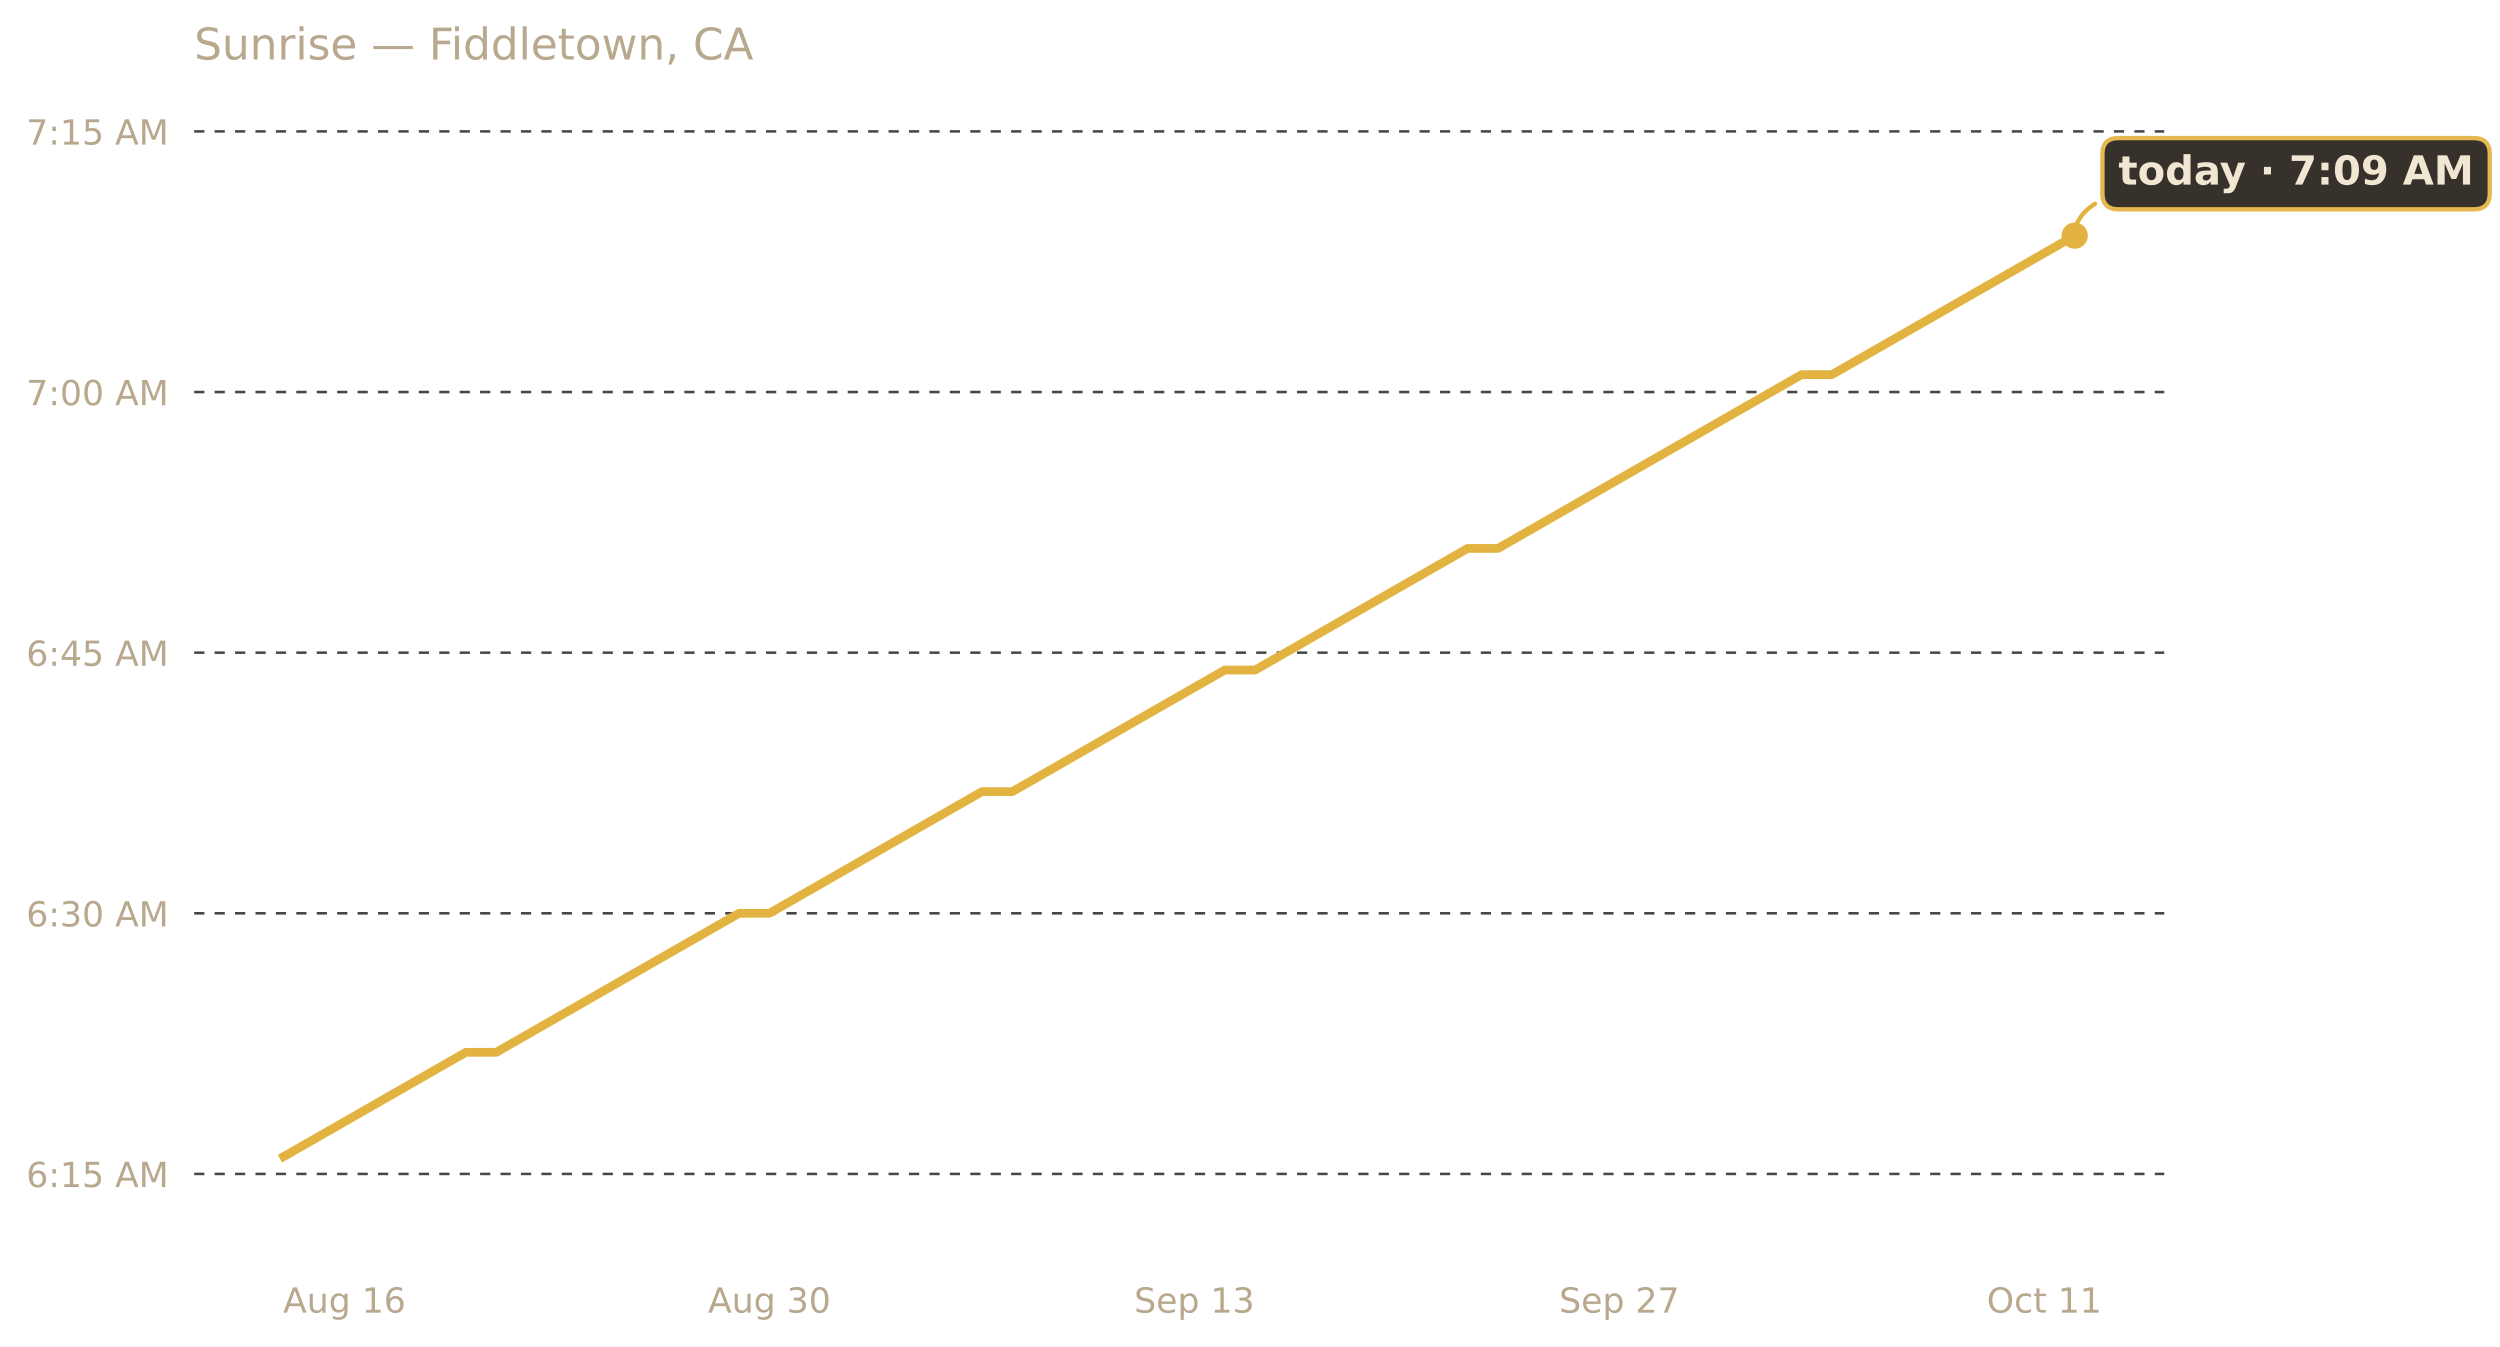
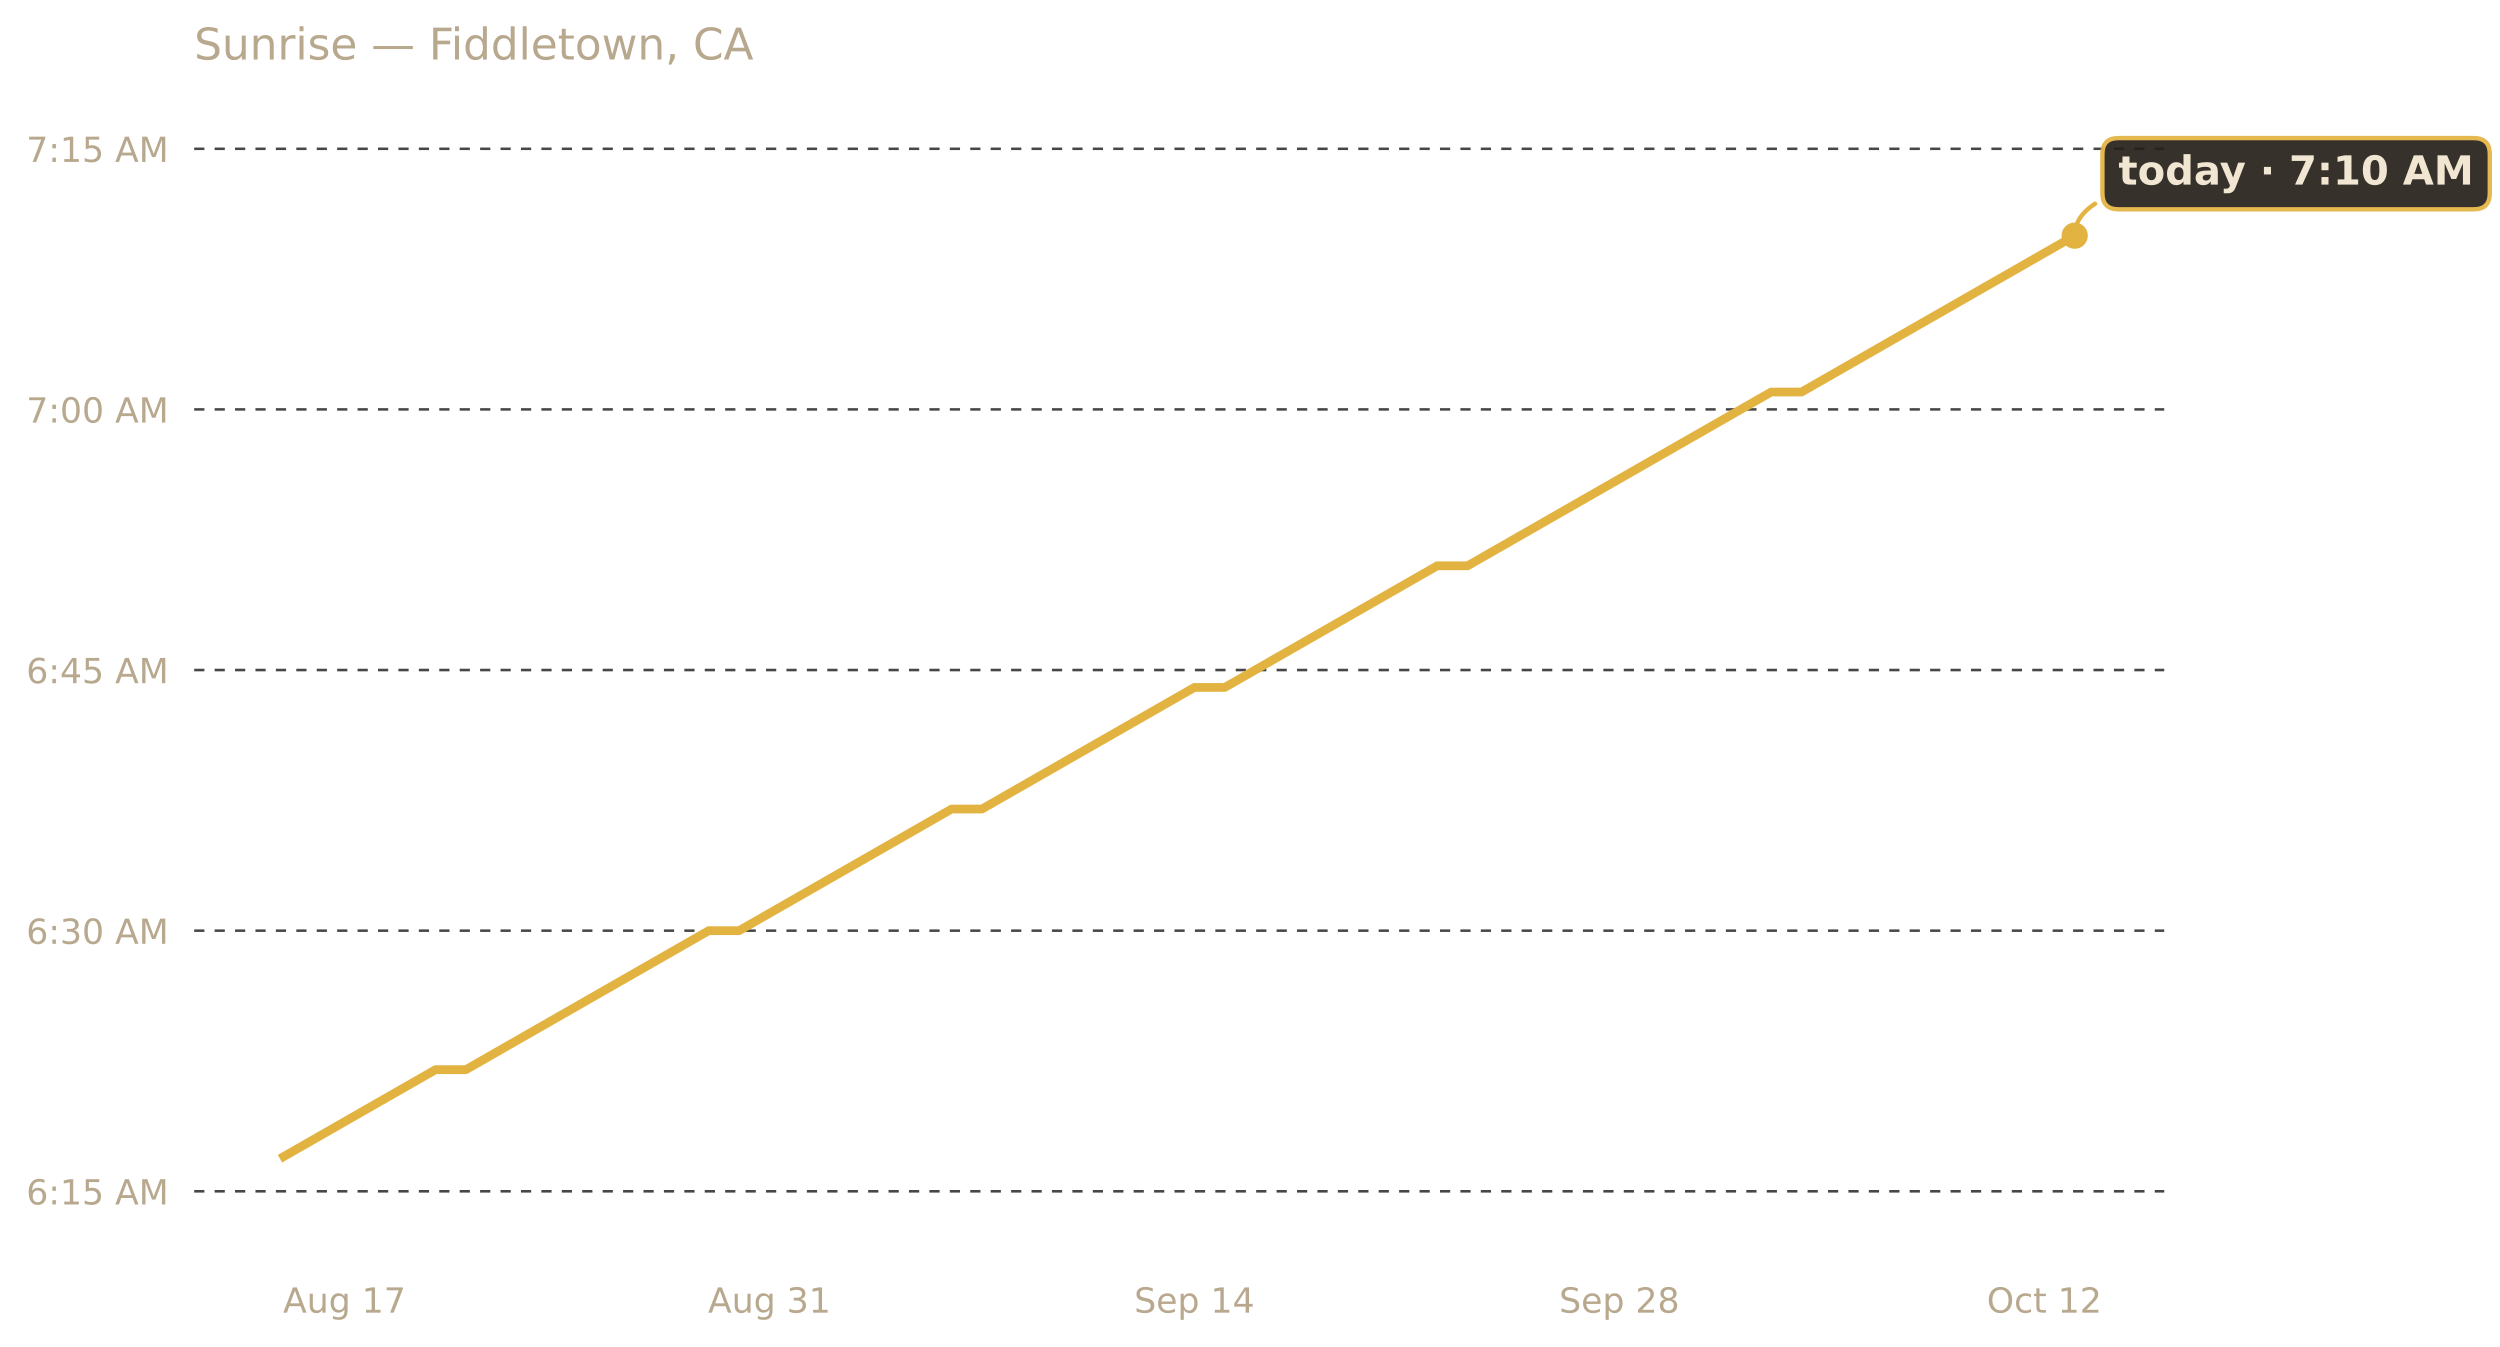
<svg xmlns="http://www.w3.org/2000/svg" xmlns:xlink="http://www.w3.org/1999/xlink" width="685.516pt" height="369.112pt" viewBox="0 0 685.516 369.112" version="1.1">
  <defs>
    <style type="text/css">*{stroke-linejoin: round; stroke-linecap: butt}</style>
  </defs>
  <g id="figure_1">
    <g id="patch_1">
      <path d="M 0 369.112  L 685.516 369.112  L 685.516 0  L 0 0  L 0 369.112  z " style="fill: none; opacity: 0" />
    </g>
    <g id="axes_1">
      <g id="patch_2">
        <path d="M 53.248 345.718  L 593.447 345.718  L 593.447 30.318  L 53.248 30.318  L 53.248 345.718  z " style="fill: none" />
      </g>
      <g id="matplotlib.axis_1">
        <g id="xtick_1">
          <g id="text_1">
            <g style="fill: #b8a88e" transform="translate(77.62049 359.9366) scale(0.095 -0.095)">
              <defs>
                <path id="DejaVuSans-41" d="M 2188 4044  L 1331 1722  L 3047 1722  L 2188 4044  z M 1831 4666  L 2547 4666  L 4325 0  L 3669 0  L 3244 1197  L 1141 1197  L 716 0  L 50 0  L 1831 4666  z " transform="scale(0.015625)" />
                <path id="DejaVuSans-75" d="M 544 1381  L 544 3500  L 1119 3500  L 1119 1403  Q 1119 906 1312 657  Q 1506 409 1894 409  Q 2359 409 2629 706  Q 2900 1003 2900 1516  L 2900 3500  L 3475 3500  L 3475 0  L 2900 0  L 2900 538  Q 2691 219 2414 64  Q 2138 -91 1772 -91  Q 1169 -91 856 284  Q 544 659 544 1381  z M 1991 3584  L 1991 3584  z " transform="scale(0.015625)" />
                <path id="DejaVuSans-67" d="M 2906 1791  Q 2906 2416 2648 2759  Q 2391 3103 1925 3103  Q 1463 3103 1205 2759  Q 947 2416 947 1791  Q 947 1169 1205 825  Q 1463 481 1925 481  Q 2391 481 2648 825  Q 2906 1169 2906 1791  z M 3481 434  Q 3481 -459 3084 -895  Q 2688 -1331 1869 -1331  Q 1566 -1331 1297 -1286  Q 1028 -1241 775 -1147  L 775 -588  Q 1028 -725 1275 -790  Q 1522 -856 1778 -856  Q 2344 -856 2625 -561  Q 2906 -266 2906 331  L 2906 616  Q 2728 306 2450 153  Q 2172 0 1784 0  Q 1141 0 747 490  Q 353 981 353 1791  Q 353 2603 747 3093  Q 1141 3584 1784 3584  Q 2172 3584 2450 3431  Q 2728 3278 2906 2969  L 2906 3500  L 3481 3500  L 3481 434  z " transform="scale(0.015625)" />
                <path id="DejaVuSans-20" transform="scale(0.015625)" />
                <path id="DejaVuSans-31" d="M 794 531  L 1825 531  L 1825 4091  L 703 3866  L 703 4441  L 1819 4666  L 2450 4666  L 2450 531  L 3481 531  L 3481 0  L 794 0  L 794 531  z " transform="scale(0.015625)" />
-                 <path id="DejaVuSans-36" d="M 2113 2584  Q 1688 2584 1439 2293  Q 1191 2003 1191 1497  Q 1191 994 1439 701  Q 1688 409 2113 409  Q 2538 409 2786 701  Q 3034 994 3034 1497  Q 3034 2003 2786 2293  Q 2538 2584 2113 2584  z M 3366 4563  L 3366 3988  Q 3128 4100 2886 4159  Q 2644 4219 2406 4219  Q 1781 4219 1451 3797  Q 1122 3375 1075 2522  Q 1259 2794 1537 2939  Q 1816 3084 2150 3084  Q 2853 3084 3261 2657  Q 3669 2231 3669 1497  Q 3669 778 3244 343  Q 2819 -91 2113 -91  Q 1303 -91 875 529  Q 447 1150 447 2328  Q 447 3434 972 4092  Q 1497 4750 2381 4750  Q 2619 4750 2861 4703  Q 3103 4656 3366 4563  z " transform="scale(0.015625)" />
+                 <path id="DejaVuSans-37" d="M 525 4666  L 3525 4666  L 3525 4397  L 1831 0  L 1172 0  L 2766 4134  L 525 4134  L 525 4666  z " transform="scale(0.015625)" />
              </defs>
              <use xlink:href="#DejaVuSans-41" />
              <use xlink:href="#DejaVuSans-75" x="68.408" />
              <use xlink:href="#DejaVuSans-67" x="131.787" />
              <use xlink:href="#DejaVuSans-20" x="195.264" />
              <use xlink:href="#DejaVuSans-31" x="227.051" />
-               <use xlink:href="#DejaVuSans-36" x="290.674" />
+               <use xlink:href="#DejaVuSans-37" x="290.674" />
            </g>
          </g>
        </g>
        <g id="xtick_2">
          <g id="text_2">
            <g style="fill: #b8a88e" transform="translate(194.1503 359.9366) scale(0.095 -0.095)">
              <defs>
                <path id="DejaVuSans-33" d="M 2597 2516  Q 3050 2419 3304 2112  Q 3559 1806 3559 1356  Q 3559 666 3084 287  Q 2609 -91 1734 -91  Q 1441 -91 1130 -33  Q 819 25 488 141  L 488 750  Q 750 597 1062 519  Q 1375 441 1716 441  Q 2309 441 2620 675  Q 2931 909 2931 1356  Q 2931 1769 2642 2001  Q 2353 2234 1838 2234  L 1294 2234  L 1294 2753  L 1863 2753  Q 2328 2753 2575 2939  Q 2822 3125 2822 3475  Q 2822 3834 2567 4026  Q 2313 4219 1838 4219  Q 1578 4219 1281 4162  Q 984 4106 628 3988  L 628 4550  Q 988 4650 1302 4700  Q 1616 4750 1894 4750  Q 2613 4750 3031 4423  Q 3450 4097 3450 3541  Q 3450 3153 3228 2886  Q 3006 2619 2597 2516  z " transform="scale(0.015625)" />
-                 <path id="DejaVuSans-30" d="M 2034 4250  Q 1547 4250 1301 3770  Q 1056 3291 1056 2328  Q 1056 1369 1301 889  Q 1547 409 2034 409  Q 2525 409 2770 889  Q 3016 1369 3016 2328  Q 3016 3291 2770 3770  Q 2525 4250 2034 4250  z M 2034 4750  Q 2819 4750 3233 4129  Q 3647 3509 3647 2328  Q 3647 1150 3233 529  Q 2819 -91 2034 -91  Q 1250 -91 836 529  Q 422 1150 422 2328  Q 422 3509 836 4129  Q 1250 4750 2034 4750  z " transform="scale(0.015625)" />
              </defs>
              <use xlink:href="#DejaVuSans-41" />
              <use xlink:href="#DejaVuSans-75" x="68.408" />
              <use xlink:href="#DejaVuSans-67" x="131.787" />
              <use xlink:href="#DejaVuSans-20" x="195.264" />
              <use xlink:href="#DejaVuSans-33" x="227.051" />
-               <use xlink:href="#DejaVuSans-30" x="290.674" />
+               <use xlink:href="#DejaVuSans-31" x="290.674" />
            </g>
          </g>
        </g>
        <g id="xtick_3">
          <g id="text_3">
            <g style="fill: #b8a88e" transform="translate(311.0016 359.9366) scale(0.095 -0.095)">
              <defs>
                <path id="DejaVuSans-53" d="M 3425 4513  L 3425 3897  Q 3066 4069 2747 4153  Q 2428 4238 2131 4238  Q 1616 4238 1336 4038  Q 1056 3838 1056 3469  Q 1056 3159 1242 3001  Q 1428 2844 1947 2747  L 2328 2669  Q 3034 2534 3370 2195  Q 3706 1856 3706 1288  Q 3706 609 3251 259  Q 2797 -91 1919 -91  Q 1588 -91 1214 -16  Q 841 59 441 206  L 441 856  Q 825 641 1194 531  Q 1563 422 1919 422  Q 2459 422 2753 634  Q 3047 847 3047 1241  Q 3047 1584 2836 1778  Q 2625 1972 2144 2069  L 1759 2144  Q 1053 2284 737 2584  Q 422 2884 422 3419  Q 422 4038 858 4394  Q 1294 4750 2059 4750  Q 2388 4750 2728 4690  Q 3069 4631 3425 4513  z " transform="scale(0.015625)" />
                <path id="DejaVuSans-65" d="M 3597 1894  L 3597 1613  L 953 1613  Q 991 1019 1311 708  Q 1631 397 2203 397  Q 2534 397 2845 478  Q 3156 559 3463 722  L 3463 178  Q 3153 47 2828 -22  Q 2503 -91 2169 -91  Q 1331 -91 842 396  Q 353 884 353 1716  Q 353 2575 817 3079  Q 1281 3584 2069 3584  Q 2775 3584 3186 3129  Q 3597 2675 3597 1894  z M 3022 2063  Q 3016 2534 2758 2815  Q 2500 3097 2075 3097  Q 1594 3097 1305 2825  Q 1016 2553 972 2059  L 3022 2063  z " transform="scale(0.015625)" />
                <path id="DejaVuSans-70" d="M 1159 525  L 1159 -1331  L 581 -1331  L 581 3500  L 1159 3500  L 1159 2969  Q 1341 3281 1617 3432  Q 1894 3584 2278 3584  Q 2916 3584 3314 3078  Q 3713 2572 3713 1747  Q 3713 922 3314 415  Q 2916 -91 2278 -91  Q 1894 -91 1617 61  Q 1341 213 1159 525  z M 3116 1747  Q 3116 2381 2855 2742  Q 2594 3103 2138 3103  Q 1681 3103 1420 2742  Q 1159 2381 1159 1747  Q 1159 1113 1420 752  Q 1681 391 2138 391  Q 2594 391 2855 752  Q 3116 1113 3116 1747  z " transform="scale(0.015625)" />
+                 <path id="DejaVuSans-34" d="M 2419 4116  L 825 1625  L 2419 1625  L 2419 4116  z M 2253 4666  L 3047 4666  L 3047 1625  L 3713 1625  L 3713 1100  L 3047 1100  L 3047 0  L 2419 0  L 2419 1100  L 313 1100  L 313 1709  L 2253 4666  z " transform="scale(0.015625)" />
              </defs>
              <use xlink:href="#DejaVuSans-53" />
              <use xlink:href="#DejaVuSans-65" x="63.477" />
              <use xlink:href="#DejaVuSans-70" x="125" />
              <use xlink:href="#DejaVuSans-20" x="188.477" />
              <use xlink:href="#DejaVuSans-31" x="220.264" />
-               <use xlink:href="#DejaVuSans-33" x="283.887" />
+               <use xlink:href="#DejaVuSans-34" x="283.887" />
            </g>
          </g>
        </g>
        <g id="xtick_4">
          <g id="text_4">
            <g style="fill: #b8a88e" transform="translate(427.5314 359.9366) scale(0.095 -0.095)">
              <defs>
                <path id="DejaVuSans-32" d="M 1228 531  L 3431 531  L 3431 0  L 469 0  L 469 531  Q 828 903 1448 1529  Q 2069 2156 2228 2338  Q 2531 2678 2651 2914  Q 2772 3150 2772 3378  Q 2772 3750 2511 3984  Q 2250 4219 1831 4219  Q 1534 4219 1204 4116  Q 875 4013 500 3803  L 500 4441  Q 881 4594 1212 4672  Q 1544 4750 1819 4750  Q 2544 4750 2975 4387  Q 3406 4025 3406 3419  Q 3406 3131 3298 2873  Q 3191 2616 2906 2266  Q 2828 2175 2409 1742  Q 1991 1309 1228 531  z " transform="scale(0.015625)" />
-                 <path id="DejaVuSans-37" d="M 525 4666  L 3525 4666  L 3525 4397  L 1831 0  L 1172 0  L 2766 4134  L 525 4134  L 525 4666  z " transform="scale(0.015625)" />
+                 <path id="DejaVuSans-38" d="M 2034 2216  Q 1584 2216 1326 1975  Q 1069 1734 1069 1313  Q 1069 891 1326 650  Q 1584 409 2034 409  Q 2484 409 2743 651  Q 3003 894 3003 1313  Q 3003 1734 2745 1975  Q 2488 2216 2034 2216  z M 1403 2484  Q 997 2584 770 2862  Q 544 3141 544 3541  Q 544 4100 942 4425  Q 1341 4750 2034 4750  Q 2731 4750 3128 4425  Q 3525 4100 3525 3541  Q 3525 3141 3298 2862  Q 3072 2584 2669 2484  Q 3125 2378 3379 2068  Q 3634 1759 3634 1313  Q 3634 634 3220 271  Q 2806 -91 2034 -91  Q 1263 -91 848 271  Q 434 634 434 1313  Q 434 1759 690 2068  Q 947 2378 1403 2484  z M 1172 3481  Q 1172 3119 1398 2916  Q 1625 2713 2034 2713  Q 2441 2713 2670 2916  Q 2900 3119 2900 3481  Q 2900 3844 2670 4047  Q 2441 4250 2034 4250  Q 1625 4250 1398 4047  Q 1172 3844 1172 3481  z " transform="scale(0.015625)" />
              </defs>
              <use xlink:href="#DejaVuSans-53" />
              <use xlink:href="#DejaVuSans-65" x="63.477" />
              <use xlink:href="#DejaVuSans-70" x="125" />
              <use xlink:href="#DejaVuSans-20" x="188.477" />
              <use xlink:href="#DejaVuSans-32" x="220.264" />
-               <use xlink:href="#DejaVuSans-37" x="283.887" />
+               <use xlink:href="#DejaVuSans-38" x="283.887" />
            </g>
          </g>
        </g>
        <g id="xtick_5">
          <g id="text_5">
            <g style="fill: #b8a88e" transform="translate(544.802 359.9366) scale(0.095 -0.095)">
              <defs>
                <path id="DejaVuSans-4f" d="M 2522 4238  Q 1834 4238 1429 3725  Q 1025 3213 1025 2328  Q 1025 1447 1429 934  Q 1834 422 2522 422  Q 3209 422 3611 934  Q 4013 1447 4013 2328  Q 4013 3213 3611 3725  Q 3209 4238 2522 4238  z M 2522 4750  Q 3503 4750 4090 4092  Q 4678 3434 4678 2328  Q 4678 1225 4090 567  Q 3503 -91 2522 -91  Q 1538 -91 948 565  Q 359 1222 359 2328  Q 359 3434 948 4092  Q 1538 4750 2522 4750  z " transform="scale(0.015625)" />
                <path id="DejaVuSans-63" d="M 3122 3366  L 3122 2828  Q 2878 2963 2633 3030  Q 2388 3097 2138 3097  Q 1578 3097 1268 2742  Q 959 2388 959 1747  Q 959 1106 1268 751  Q 1578 397 2138 397  Q 2388 397 2633 464  Q 2878 531 3122 666  L 3122 134  Q 2881 22 2623 -34  Q 2366 -91 2075 -91  Q 1284 -91 818 406  Q 353 903 353 1747  Q 353 2603 823 3093  Q 1294 3584 2113 3584  Q 2378 3584 2631 3529  Q 2884 3475 3122 3366  z " transform="scale(0.015625)" />
                <path id="DejaVuSans-74" d="M 1172 4494  L 1172 3500  L 2356 3500  L 2356 3053  L 1172 3053  L 1172 1153  Q 1172 725 1289 603  Q 1406 481 1766 481  L 2356 481  L 2356 0  L 1766 0  Q 1100 0 847 248  Q 594 497 594 1153  L 594 3053  L 172 3053  L 172 3500  L 594 3500  L 594 4494  L 1172 4494  z " transform="scale(0.015625)" />
              </defs>
              <use xlink:href="#DejaVuSans-4f" />
              <use xlink:href="#DejaVuSans-63" x="78.711" />
              <use xlink:href="#DejaVuSans-74" x="133.691" />
              <use xlink:href="#DejaVuSans-20" x="172.9" />
              <use xlink:href="#DejaVuSans-31" x="204.688" />
-               <use xlink:href="#DejaVuSans-31" x="268.311" />
+               <use xlink:href="#DejaVuSans-32" x="268.311" />
            </g>
          </g>
        </g>
      </g>
      <g id="matplotlib.axis_2">
        <g id="ytick_1">
          <g id="line2d_1">
-             <path d="M 53.248 321.896  L 593.447 321.896  " clip-path="url(#p6006b1ae98)" style="fill: none; stroke-dasharray: 2.8,2.8; stroke-dashoffset: 0; stroke: #474747; stroke-width: 0.7" />
+             <path d="M 53.248 326.661  L 593.447 326.661  " clip-path="url(#pfb0abfa6d0)" style="fill: none; stroke-dasharray: 2.8,2.8; stroke-dashoffset: 0; stroke: #474747; stroke-width: 0.7" />
          </g>
          <g id="text_6">
-             <g style="fill: #b8a88e" transform="translate(7.2 325.5056) scale(0.095 -0.095)">
-               <defs>
+             <g style="fill: #b8a88e" transform="translate(7.2 330.27) scale(0.095 -0.095)">
+               <defs>
+                 <path id="DejaVuSans-36" d="M 2113 2584  Q 1688 2584 1439 2293  Q 1191 2003 1191 1497  Q 1191 994 1439 701  Q 1688 409 2113 409  Q 2538 409 2786 701  Q 3034 994 3034 1497  Q 3034 2003 2786 2293  Q 2538 2584 2113 2584  z M 3366 4563  L 3366 3988  Q 3128 4100 2886 4159  Q 2644 4219 2406 4219  Q 1781 4219 1451 3797  Q 1122 3375 1075 2522  Q 1259 2794 1537 2939  Q 1816 3084 2150 3084  Q 2853 3084 3261 2657  Q 3669 2231 3669 1497  Q 3669 778 3244 343  Q 2819 -91 2113 -91  Q 1303 -91 875 529  Q 447 1150 447 2328  Q 447 3434 972 4092  Q 1497 4750 2381 4750  Q 2619 4750 2861 4703  Q 3103 4656 3366 4563  z " transform="scale(0.015625)" />
                <path id="DejaVuSans-3a" d="M 750 794  L 1409 794  L 1409 0  L 750 0  L 750 794  z M 750 3309  L 1409 3309  L 1409 2516  L 750 2516  L 750 3309  z " transform="scale(0.015625)" />
                <path id="DejaVuSans-35" d="M 691 4666  L 3169 4666  L 3169 4134  L 1269 4134  L 1269 2991  Q 1406 3038 1543 3061  Q 1681 3084 1819 3084  Q 2600 3084 3056 2656  Q 3513 2228 3513 1497  Q 3513 744 3044 326  Q 2575 -91 1722 -91  Q 1428 -91 1123 -41  Q 819 9 494 109  L 494 744  Q 775 591 1075 516  Q 1375 441 1709 441  Q 2250 441 2565 725  Q 2881 1009 2881 1497  Q 2881 1984 2565 2268  Q 2250 2553 1709 2553  Q 1456 2553 1204 2497  Q 953 2441 691 2322  L 691 4666  z " transform="scale(0.015625)" />
                <path id="DejaVuSans-4d" d="M 628 4666  L 1569 4666  L 2759 1491  L 3956 4666  L 4897 4666  L 4897 0  L 4281 0  L 4281 4097  L 3078 897  L 2444 897  L 1241 4097  L 1241 0  L 628 0  L 628 4666  z " transform="scale(0.015625)" />
              </defs>
              <use xlink:href="#DejaVuSans-36" />
              <use xlink:href="#DejaVuSans-3a" x="63.623" />
              <use xlink:href="#DejaVuSans-31" x="97.314" />
              <use xlink:href="#DejaVuSans-35" x="160.938" />
              <use xlink:href="#DejaVuSans-20" x="224.561" />
              <use xlink:href="#DejaVuSans-41" x="256.348" />
              <use xlink:href="#DejaVuSans-4d" x="324.756" />
            </g>
          </g>
        </g>
        <g id="ytick_2">
          <g id="line2d_2">
-             <path d="M 53.248 250.431  L 593.447 250.431  " clip-path="url(#p6006b1ae98)" style="fill: none; stroke-dasharray: 2.8,2.8; stroke-dashoffset: 0; stroke: #474747; stroke-width: 0.7" />
+             <path d="M 53.248 255.195  L 593.447 255.195  " clip-path="url(#pfb0abfa6d0)" style="fill: none; stroke-dasharray: 2.8,2.8; stroke-dashoffset: 0; stroke: #474747; stroke-width: 0.7" />
          </g>
          <g id="text_7">
-             <g style="fill: #b8a88e" transform="translate(7.2 254.0404) scale(0.095 -0.095)">
+             <g style="fill: #b8a88e" transform="translate(7.2 258.8047) scale(0.095 -0.095)">
+               <defs>
+                 <path id="DejaVuSans-30" d="M 2034 4250  Q 1547 4250 1301 3770  Q 1056 3291 1056 2328  Q 1056 1369 1301 889  Q 1547 409 2034 409  Q 2525 409 2770 889  Q 3016 1369 3016 2328  Q 3016 3291 2770 3770  Q 2525 4250 2034 4250  z M 2034 4750  Q 2819 4750 3233 4129  Q 3647 3509 3647 2328  Q 3647 1150 3233 529  Q 2819 -91 2034 -91  Q 1250 -91 836 529  Q 422 1150 422 2328  Q 422 3509 836 4129  Q 1250 4750 2034 4750  z " transform="scale(0.015625)" />
+               </defs>
              <use xlink:href="#DejaVuSans-36" />
              <use xlink:href="#DejaVuSans-3a" x="63.623" />
              <use xlink:href="#DejaVuSans-33" x="97.314" />
              <use xlink:href="#DejaVuSans-30" x="160.938" />
              <use xlink:href="#DejaVuSans-20" x="224.561" />
              <use xlink:href="#DejaVuSans-41" x="256.348" />
              <use xlink:href="#DejaVuSans-4d" x="324.756" />
            </g>
          </g>
        </g>
        <g id="ytick_3">
          <g id="line2d_3">
-             <path d="M 53.248 178.966  L 593.447 178.966  " clip-path="url(#p6006b1ae98)" style="fill: none; stroke-dasharray: 2.8,2.8; stroke-dashoffset: 0; stroke: #474747; stroke-width: 0.7" />
+             <path d="M 53.248 183.73  L 593.447 183.73  " clip-path="url(#pfb0abfa6d0)" style="fill: none; stroke-dasharray: 2.8,2.8; stroke-dashoffset: 0; stroke: #474747; stroke-width: 0.7" />
          </g>
          <g id="text_8">
-             <g style="fill: #b8a88e" transform="translate(7.2 182.5751) scale(0.095 -0.095)">
-               <defs>
-                 <path id="DejaVuSans-34" d="M 2419 4116  L 825 1625  L 2419 1625  L 2419 4116  z M 2253 4666  L 3047 4666  L 3047 1625  L 3713 1625  L 3713 1100  L 3047 1100  L 3047 0  L 2419 0  L 2419 1100  L 313 1100  L 313 1709  L 2253 4666  z " transform="scale(0.015625)" />
-               </defs>
+             <g style="fill: #b8a88e" transform="translate(7.2 187.3395) scale(0.095 -0.095)">
              <use xlink:href="#DejaVuSans-36" />
              <use xlink:href="#DejaVuSans-3a" x="63.623" />
              <use xlink:href="#DejaVuSans-34" x="97.314" />
              <use xlink:href="#DejaVuSans-35" x="160.938" />
              <use xlink:href="#DejaVuSans-20" x="224.561" />
              <use xlink:href="#DejaVuSans-41" x="256.348" />
              <use xlink:href="#DejaVuSans-4d" x="324.756" />
            </g>
          </g>
        </g>
        <g id="ytick_4">
          <g id="line2d_4">
-             <path d="M 53.248 107.501  L 593.447 107.501  " clip-path="url(#p6006b1ae98)" style="fill: none; stroke-dasharray: 2.8,2.8; stroke-dashoffset: 0; stroke: #474747; stroke-width: 0.7" />
+             <path d="M 53.248 112.265  L 593.447 112.265  " clip-path="url(#pfb0abfa6d0)" style="fill: none; stroke-dasharray: 2.8,2.8; stroke-dashoffset: 0; stroke: #474747; stroke-width: 0.7" />
          </g>
          <g id="text_9">
-             <g style="fill: #b8a88e" transform="translate(7.2 111.1099) scale(0.095 -0.095)">
+             <g style="fill: #b8a88e" transform="translate(7.2 115.8742) scale(0.095 -0.095)">
              <use xlink:href="#DejaVuSans-37" />
              <use xlink:href="#DejaVuSans-3a" x="63.623" />
              <use xlink:href="#DejaVuSans-30" x="97.314" />
              <use xlink:href="#DejaVuSans-30" x="160.938" />
              <use xlink:href="#DejaVuSans-20" x="224.561" />
              <use xlink:href="#DejaVuSans-41" x="256.348" />
              <use xlink:href="#DejaVuSans-4d" x="324.756" />
            </g>
          </g>
        </g>
        <g id="ytick_5">
          <g id="line2d_5">
-             <path d="M 53.248 36.035  L 593.447 36.035  " clip-path="url(#p6006b1ae98)" style="fill: none; stroke-dasharray: 2.8,2.8; stroke-dashoffset: 0; stroke: #474747; stroke-width: 0.7" />
+             <path d="M 53.248 40.8  L 593.447 40.8  " clip-path="url(#pfb0abfa6d0)" style="fill: none; stroke-dasharray: 2.8,2.8; stroke-dashoffset: 0; stroke: #474747; stroke-width: 0.7" />
          </g>
          <g id="text_10">
-             <g style="fill: #b8a88e" transform="translate(7.2 39.6446) scale(0.095 -0.095)">
+             <g style="fill: #b8a88e" transform="translate(7.2 44.40895) scale(0.095 -0.095)">
              <use xlink:href="#DejaVuSans-37" />
              <use xlink:href="#DejaVuSans-3a" x="63.623" />
              <use xlink:href="#DejaVuSans-31" x="97.314" />
              <use xlink:href="#DejaVuSans-35" x="160.938" />
              <use xlink:href="#DejaVuSans-20" x="224.561" />
              <use xlink:href="#DejaVuSans-41" x="256.348" />
              <use xlink:href="#DejaVuSans-4d" x="324.756" />
            </g>
          </g>
        </g>
      </g>
      <g id="line2d_6">
-         <path d="M 77.802 317.132  L 86.126 312.368  L 94.45 307.603  L 102.773 302.839  L 111.097 298.075  L 119.42 293.31  L 127.744 288.546  L 136.067 288.546  L 144.391 283.782  L 152.715 279.017  L 161.038 274.253  L 169.362 269.489  L 177.685 264.724  L 186.009 259.96  L 194.332 255.195  L 202.656 250.431  L 210.979 250.431  L 219.303 245.667  L 227.627 240.902  L 235.95 236.138  L 244.274 231.374  L 252.597 226.609  L 260.921 221.845  L 269.244 217.081  L 277.568 217.081  L 285.891 212.316  L 294.215 207.552  L 302.539 202.788  L 310.862 198.023  L 319.186 193.259  L 327.509 188.495  L 335.833 183.73  L 344.156 183.73  L 352.48 178.966  L 360.804 174.202  L 369.127 169.437  L 377.451 164.673  L 385.774 159.908  L 394.098 155.144  L 402.421 150.38  L 410.745 150.38  L 419.068 145.615  L 427.392 140.851  L 435.716 136.087  L 444.039 131.322  L 452.363 126.558  L 460.686 121.794  L 469.01 117.029  L 477.333 112.265  L 485.657 107.501  L 493.981 102.736  L 502.304 102.736  L 510.628 97.972  L 518.951 93.208  L 527.275 88.443  L 535.598 83.679  L 543.922 78.915  L 552.245 74.15  L 560.569 69.386  L 568.893 64.621  " clip-path="url(#p6006b1ae98)" style="fill: none; stroke: #e3b341; stroke-width: 2.4; stroke-linecap: square" />
+         <path d="M 77.802 317.132  L 86.126 312.368  L 94.45 307.603  L 102.773 302.839  L 111.097 298.075  L 119.42 293.31  L 127.744 293.31  L 136.067 288.546  L 144.391 283.782  L 152.715 279.017  L 161.038 274.253  L 169.362 269.489  L 177.685 264.724  L 186.009 259.96  L 194.332 255.195  L 202.656 255.195  L 210.979 250.431  L 219.303 245.667  L 227.627 240.902  L 235.95 236.138  L 244.274 231.374  L 252.597 226.609  L 260.921 221.845  L 269.244 221.845  L 277.568 217.081  L 285.891 212.316  L 294.215 207.552  L 302.539 202.788  L 310.862 198.023  L 319.186 193.259  L 327.509 188.495  L 335.833 188.495  L 344.156 183.73  L 352.48 178.966  L 360.804 174.202  L 369.127 169.437  L 377.451 164.673  L 385.774 159.908  L 394.098 155.144  L 402.421 155.144  L 410.745 150.38  L 419.068 145.615  L 427.392 140.851  L 435.716 136.087  L 444.039 131.322  L 452.363 126.558  L 460.686 121.794  L 469.01 117.029  L 477.333 112.265  L 485.657 107.501  L 493.981 107.501  L 502.304 102.736  L 510.628 97.972  L 518.951 93.208  L 527.275 88.443  L 535.598 83.679  L 543.922 78.915  L 552.245 74.15  L 560.569 69.386  L 568.893 64.621  " clip-path="url(#pfb0abfa6d0)" style="fill: none; stroke: #e3b341; stroke-width: 2.4; stroke-linecap: square" />
      </g>
      <g id="patch_3">
        <path d="M 574.481 55.875  Q 570.003 58.752 569.113 62.634  " style="fill: none; stroke: #e3b341; stroke-width: 1.2; stroke-linecap: round" />
      </g>
      <g id="text_11">
        <g id="patch_4">
          <path d="M 580.893 57.395  L 678.316 57.395  Q 682.716 57.395 682.716 52.995  L 682.716 42.263  Q 682.716 37.863 678.316 37.863  L 580.893 37.863  Q 576.493 37.863 576.493 42.263  L 576.493 52.995  Q 576.493 57.395 580.893 57.395  z " style="fill: #262019; opacity: 0.92; stroke: #e3b341; stroke-width: 1.2; stroke-linejoin: miter" />
        </g>
        <g style="fill: #f0e6d2" transform="translate(580.8926 50.62145) scale(0.11 -0.11)">
          <defs>
            <path id="DejaVuSans-Bold-74" d="M 1759 4494  L 1759 3500  L 2913 3500  L 2913 2700  L 1759 2700  L 1759 1216  Q 1759 972 1856 886  Q 1953 800 2241 800  L 2816 800  L 2816 0  L 1856 0  Q 1194 0 917 276  Q 641 553 641 1216  L 641 2700  L 84 2700  L 84 3500  L 641 3500  L 641 4494  L 1759 4494  z " transform="scale(0.015625)" />
            <path id="DejaVuSans-Bold-6f" d="M 2203 2784  Q 1831 2784 1636 2517  Q 1441 2250 1441 1747  Q 1441 1244 1636 976  Q 1831 709 2203 709  Q 2569 709 2762 976  Q 2956 1244 2956 1747  Q 2956 2250 2762 2517  Q 2569 2784 2203 2784  z M 2203 3584  Q 3106 3584 3614 3096  Q 4122 2609 4122 1747  Q 4122 884 3614 396  Q 3106 -91 2203 -91  Q 1297 -91 786 396  Q 275 884 275 1747  Q 275 2609 786 3096  Q 1297 3584 2203 3584  z " transform="scale(0.015625)" />
            <path id="DejaVuSans-Bold-64" d="M 2919 2988  L 2919 4863  L 4044 4863  L 4044 0  L 2919 0  L 2919 506  Q 2688 197 2409 53  Q 2131 -91 1766 -91  Q 1119 -91 703 423  Q 288 938 288 1747  Q 288 2556 703 3070  Q 1119 3584 1766 3584  Q 2128 3584 2408 3439  Q 2688 3294 2919 2988  z M 2181 722  Q 2541 722 2730 984  Q 2919 1247 2919 1747  Q 2919 2247 2730 2509  Q 2541 2772 2181 2772  Q 1825 2772 1636 2509  Q 1447 2247 1447 1747  Q 1447 1247 1636 984  Q 1825 722 2181 722  z " transform="scale(0.015625)" />
            <path id="DejaVuSans-Bold-61" d="M 2106 1575  Q 1756 1575 1579 1456  Q 1403 1338 1403 1106  Q 1403 894 1545 773  Q 1688 653 1941 653  Q 2256 653 2472 879  Q 2688 1106 2688 1447  L 2688 1575  L 2106 1575  z M 3816 1997  L 3816 0  L 2688 0  L 2688 519  Q 2463 200 2181 54  Q 1900 -91 1497 -91  Q 953 -91 614 226  Q 275 544 275 1050  Q 275 1666 698 1953  Q 1122 2241 2028 2241  L 2688 2241  L 2688 2328  Q 2688 2594 2478 2717  Q 2269 2841 1825 2841  Q 1466 2841 1156 2769  Q 847 2697 581 2553  L 581 3406  Q 941 3494 1303 3539  Q 1666 3584 2028 3584  Q 2975 3584 3395 3211  Q 3816 2838 3816 1997  z " transform="scale(0.015625)" />
            <path id="DejaVuSans-Bold-79" d="M 78 3500  L 1197 3500  L 2138 1125  L 2938 3500  L 4056 3500  L 2584 -331  Q 2363 -916 2067 -1148  Q 1772 -1381 1288 -1381  L 641 -1381  L 641 -647  L 991 -647  Q 1275 -647 1404 -556  Q 1534 -466 1606 -231  L 1638 -134  L 78 3500  z " transform="scale(0.015625)" />
            <path id="DejaVuSans-Bold-20" transform="scale(0.015625)" />
            <path id="DejaVuSans-Bold-b7" d="M 653 2828  L 1778 2828  L 1778 1619  L 653 1619  L 653 2828  z " transform="scale(0.015625)" />
            <path id="DejaVuSans-Bold-37" d="M 428 4666  L 3944 4666  L 3944 3988  L 2125 0  L 953 0  L 2675 3781  L 428 3781  L 428 4666  z " transform="scale(0.015625)" />
            <path id="DejaVuSans-Bold-3a" d="M 716 3500  L 1844 3500  L 1844 2291  L 716 2291  L 716 3500  z M 716 1209  L 1844 1209  L 1844 0  L 716 0  L 716 1209  z " transform="scale(0.015625)" />
+             <path id="DejaVuSans-Bold-31" d="M 750 831  L 1813 831  L 1813 3847  L 722 3622  L 722 4441  L 1806 4666  L 2950 4666  L 2950 831  L 4013 831  L 4013 0  L 750 0  L 750 831  z " transform="scale(0.015625)" />
            <path id="DejaVuSans-Bold-30" d="M 2944 2338  Q 2944 3213 2780 3570  Q 2616 3928 2228 3928  Q 1841 3928 1675 3570  Q 1509 3213 1509 2338  Q 1509 1453 1675 1090  Q 1841 728 2228 728  Q 2613 728 2778 1090  Q 2944 1453 2944 2338  z M 4147 2328  Q 4147 1169 3647 539  Q 3147 -91 2228 -91  Q 1306 -91 806 539  Q 306 1169 306 2328  Q 306 3491 806 4120  Q 1306 4750 2228 4750  Q 3147 4750 3647 4120  Q 4147 3491 4147 2328  z " transform="scale(0.015625)" />
-             <path id="DejaVuSans-Bold-39" d="M 641 103  L 641 966  Q 928 831 1190 764  Q 1453 697 1709 697  Q 2247 697 2547 995  Q 2847 1294 2900 1881  Q 2688 1725 2447 1647  Q 2206 1569 1925 1569  Q 1209 1569 770 1986  Q 331 2403 331 3084  Q 331 3838 820 4291  Q 1309 4744 2131 4744  Q 3044 4744 3544 4128  Q 4044 3513 4044 2388  Q 4044 1231 3459 570  Q 2875 -91 1856 -91  Q 1528 -91 1228 -42  Q 928 6 641 103  z M 2125 2350  Q 2441 2350 2600 2554  Q 2759 2759 2759 3169  Q 2759 3575 2600 3781  Q 2441 3988 2125 3988  Q 1809 3988 1650 3781  Q 1491 3575 1491 3169  Q 1491 2759 1650 2554  Q 1809 2350 2125 2350  z " transform="scale(0.015625)" />
            <path id="DejaVuSans-Bold-41" d="M 3419 850  L 1538 850  L 1241 0  L 31 0  L 1759 4666  L 3194 4666  L 4922 0  L 3713 0  L 3419 850  z M 1838 1716  L 3116 1716  L 2478 3572  L 1838 1716  z " transform="scale(0.015625)" />
            <path id="DejaVuSans-Bold-4d" d="M 588 4666  L 2119 4666  L 3181 2169  L 4250 4666  L 5778 4666  L 5778 0  L 4641 0  L 4641 3413  L 3566 897  L 2803 897  L 1728 3413  L 1728 0  L 588 0  L 588 4666  z " transform="scale(0.015625)" />
          </defs>
          <use xlink:href="#DejaVuSans-Bold-74" />
          <use xlink:href="#DejaVuSans-Bold-6f" x="47.803" />
          <use xlink:href="#DejaVuSans-Bold-64" x="116.504" />
          <use xlink:href="#DejaVuSans-Bold-61" x="188.086" />
          <use xlink:href="#DejaVuSans-Bold-79" x="252.441" />
          <use xlink:href="#DejaVuSans-Bold-20" x="317.627" />
          <use xlink:href="#DejaVuSans-Bold-b7" x="352.441" />
          <use xlink:href="#DejaVuSans-Bold-20" x="390.43" />
          <use xlink:href="#DejaVuSans-Bold-37" x="425.244" />
          <use xlink:href="#DejaVuSans-Bold-3a" x="494.824" />
-           <use xlink:href="#DejaVuSans-Bold-30" x="534.814" />
-           <use xlink:href="#DejaVuSans-Bold-39" x="604.395" />
+           <use xlink:href="#DejaVuSans-Bold-31" x="534.814" />
+           <use xlink:href="#DejaVuSans-Bold-30" x="604.395" />
          <use xlink:href="#DejaVuSans-Bold-20" x="673.975" />
          <use xlink:href="#DejaVuSans-Bold-41" x="708.789" />
          <use xlink:href="#DejaVuSans-Bold-4d" x="786.182" />
        </g>
      </g>
      <g id="text_12">
        <g style="fill: #b8a88e" transform="translate(53.24797 16.31812) scale(0.12 -0.12)">
          <defs>
            <path id="DejaVuSans-6e" d="M 3513 2113  L 3513 0  L 2938 0  L 2938 2094  Q 2938 2591 2744 2837  Q 2550 3084 2163 3084  Q 1697 3084 1428 2787  Q 1159 2491 1159 1978  L 1159 0  L 581 0  L 581 3500  L 1159 3500  L 1159 2956  Q 1366 3272 1645 3428  Q 1925 3584 2291 3584  Q 2894 3584 3203 3211  Q 3513 2838 3513 2113  z " transform="scale(0.015625)" />
            <path id="DejaVuSans-72" d="M 2631 2963  Q 2534 3019 2420 3045  Q 2306 3072 2169 3072  Q 1681 3072 1420 2755  Q 1159 2438 1159 1844  L 1159 0  L 581 0  L 581 3500  L 1159 3500  L 1159 2956  Q 1341 3275 1631 3429  Q 1922 3584 2338 3584  Q 2397 3584 2469 3576  Q 2541 3569 2628 3553  L 2631 2963  z " transform="scale(0.015625)" />
            <path id="DejaVuSans-69" d="M 603 3500  L 1178 3500  L 1178 0  L 603 0  L 603 3500  z M 603 4863  L 1178 4863  L 1178 4134  L 603 4134  L 603 4863  z " transform="scale(0.015625)" />
            <path id="DejaVuSans-73" d="M 2834 3397  L 2834 2853  Q 2591 2978 2328 3040  Q 2066 3103 1784 3103  Q 1356 3103 1142 2972  Q 928 2841 928 2578  Q 928 2378 1081 2264  Q 1234 2150 1697 2047  L 1894 2003  Q 2506 1872 2764 1633  Q 3022 1394 3022 966  Q 3022 478 2636 193  Q 2250 -91 1575 -91  Q 1294 -91 989 -36  Q 684 19 347 128  L 347 722  Q 666 556 975 473  Q 1284 391 1588 391  Q 1994 391 2212 530  Q 2431 669 2431 922  Q 2431 1156 2273 1281  Q 2116 1406 1581 1522  L 1381 1569  Q 847 1681 609 1914  Q 372 2147 372 2553  Q 372 3047 722 3315  Q 1072 3584 1716 3584  Q 2034 3584 2315 3537  Q 2597 3491 2834 3397  z " transform="scale(0.015625)" />
            <path id="DejaVuSans-2014" d="M 313 1978  L 6088 1978  L 6088 1528  L 313 1528  L 313 1978  z " transform="scale(0.015625)" />
            <path id="DejaVuSans-46" d="M 628 4666  L 3309 4666  L 3309 4134  L 1259 4134  L 1259 2759  L 3109 2759  L 3109 2228  L 1259 2228  L 1259 0  L 628 0  L 628 4666  z " transform="scale(0.015625)" />
            <path id="DejaVuSans-64" d="M 2906 2969  L 2906 4863  L 3481 4863  L 3481 0  L 2906 0  L 2906 525  Q 2725 213 2448 61  Q 2172 -91 1784 -91  Q 1150 -91 751 415  Q 353 922 353 1747  Q 353 2572 751 3078  Q 1150 3584 1784 3584  Q 2172 3584 2448 3432  Q 2725 3281 2906 2969  z M 947 1747  Q 947 1113 1208 752  Q 1469 391 1925 391  Q 2381 391 2643 752  Q 2906 1113 2906 1747  Q 2906 2381 2643 2742  Q 2381 3103 1925 3103  Q 1469 3103 1208 2742  Q 947 2381 947 1747  z " transform="scale(0.015625)" />
            <path id="DejaVuSans-6c" d="M 603 4863  L 1178 4863  L 1178 0  L 603 0  L 603 4863  z " transform="scale(0.015625)" />
            <path id="DejaVuSans-6f" d="M 1959 3097  Q 1497 3097 1228 2736  Q 959 2375 959 1747  Q 959 1119 1226 758  Q 1494 397 1959 397  Q 2419 397 2687 759  Q 2956 1122 2956 1747  Q 2956 2369 2687 2733  Q 2419 3097 1959 3097  z M 1959 3584  Q 2709 3584 3137 3096  Q 3566 2609 3566 1747  Q 3566 888 3137 398  Q 2709 -91 1959 -91  Q 1206 -91 779 398  Q 353 888 353 1747  Q 353 2609 779 3096  Q 1206 3584 1959 3584  z " transform="scale(0.015625)" />
            <path id="DejaVuSans-77" d="M 269 3500  L 844 3500  L 1563 769  L 2278 3500  L 2956 3500  L 3675 769  L 4391 3500  L 4966 3500  L 4050 0  L 3372 0  L 2619 2869  L 1863 0  L 1184 0  L 269 3500  z " transform="scale(0.015625)" />
            <path id="DejaVuSans-2c" d="M 750 794  L 1409 794  L 1409 256  L 897 -744  L 494 -744  L 750 256  L 750 794  z " transform="scale(0.015625)" />
            <path id="DejaVuSans-43" d="M 4122 4306  L 4122 3641  Q 3803 3938 3442 4084  Q 3081 4231 2675 4231  Q 1875 4231 1450 3742  Q 1025 3253 1025 2328  Q 1025 1406 1450 917  Q 1875 428 2675 428  Q 3081 428 3442 575  Q 3803 722 4122 1019  L 4122 359  Q 3791 134 3420 21  Q 3050 -91 2638 -91  Q 1578 -91 968 557  Q 359 1206 359 2328  Q 359 3453 968 4101  Q 1578 4750 2638 4750  Q 3056 4750 3426 4639  Q 3797 4528 4122 4306  z " transform="scale(0.015625)" />
          </defs>
          <use xlink:href="#DejaVuSans-53" />
          <use xlink:href="#DejaVuSans-75" x="63.477" />
          <use xlink:href="#DejaVuSans-6e" x="126.855" />
          <use xlink:href="#DejaVuSans-72" x="190.234" />
          <use xlink:href="#DejaVuSans-69" x="231.348" />
          <use xlink:href="#DejaVuSans-73" x="259.131" />
          <use xlink:href="#DejaVuSans-65" x="311.23" />
          <use xlink:href="#DejaVuSans-20" x="372.754" />
          <use xlink:href="#DejaVuSans-2014" x="404.541" />
          <use xlink:href="#DejaVuSans-20" x="504.541" />
          <use xlink:href="#DejaVuSans-46" x="536.328" />
          <use xlink:href="#DejaVuSans-69" x="586.598" />
          <use xlink:href="#DejaVuSans-64" x="614.381" />
          <use xlink:href="#DejaVuSans-64" x="677.857" />
          <use xlink:href="#DejaVuSans-6c" x="741.334" />
          <use xlink:href="#DejaVuSans-65" x="769.117" />
          <use xlink:href="#DejaVuSans-74" x="830.641" />
          <use xlink:href="#DejaVuSans-6f" x="869.85" />
          <use xlink:href="#DejaVuSans-77" x="931.031" />
          <use xlink:href="#DejaVuSans-6e" x="1012.818" />
          <use xlink:href="#DejaVuSans-2c" x="1076.197" />
          <use xlink:href="#DejaVuSans-20" x="1107.984" />
          <use xlink:href="#DejaVuSans-43" x="1139.771" />
          <use xlink:href="#DejaVuSans-41" x="1209.596" />
        </g>
      </g>
      <g id="PathCollection_1">
        <defs>
-           <path id="m4ee429b459" d="M 0 3.606  C 0.956 3.606 1.873 3.226 2.55 2.55  C 3.226 1.873 3.606 0.956 3.606 0  C 3.606 -0.956 3.226 -1.873 2.55 -2.55  C 1.873 -3.226 0.956 -3.606 0 -3.606  C -0.956 -3.606 -1.873 -3.226 -2.55 -2.55  C -3.226 -1.873 -3.606 -0.956 -3.606 0  C -3.606 0.956 -3.226 1.873 -2.55 2.55  C -1.873 3.226 -0.956 3.606 0 3.606  z " />
+           <path id="mdcc5ec3905" d="M 0 3.606  C 0.956 3.606 1.873 3.226 2.55 2.55  C 3.226 1.873 3.606 0.956 3.606 0  C 3.606 -0.956 3.226 -1.873 2.55 -2.55  C 1.873 -3.226 0.956 -3.606 0 -3.606  C -0.956 -3.606 -1.873 -3.226 -2.55 -2.55  C -3.226 -1.873 -3.606 -0.956 -3.606 0  C -3.606 0.956 -3.226 1.873 -2.55 2.55  C -1.873 3.226 -0.956 3.606 0 3.606  z " />
        </defs>
-         <g clip-path="url(#p6006b1ae98)">
-           <use xlink:href="#m4ee429b459" x="568.893" y="64.621" style="fill: #e3b341" />
+         <g clip-path="url(#pfb0abfa6d0)">
+           <use xlink:href="#mdcc5ec3905" x="568.893" y="64.621" style="fill: #e3b341" />
        </g>
      </g>
    </g>
  </g>
  <defs>
-     <clipPath id="p6006b1ae98">
+     <clipPath id="pfb0abfa6d0">
      <rect x="53.248" y="30.318" width="540.199" height="315.4" />
    </clipPath>
  </defs>
</svg>
